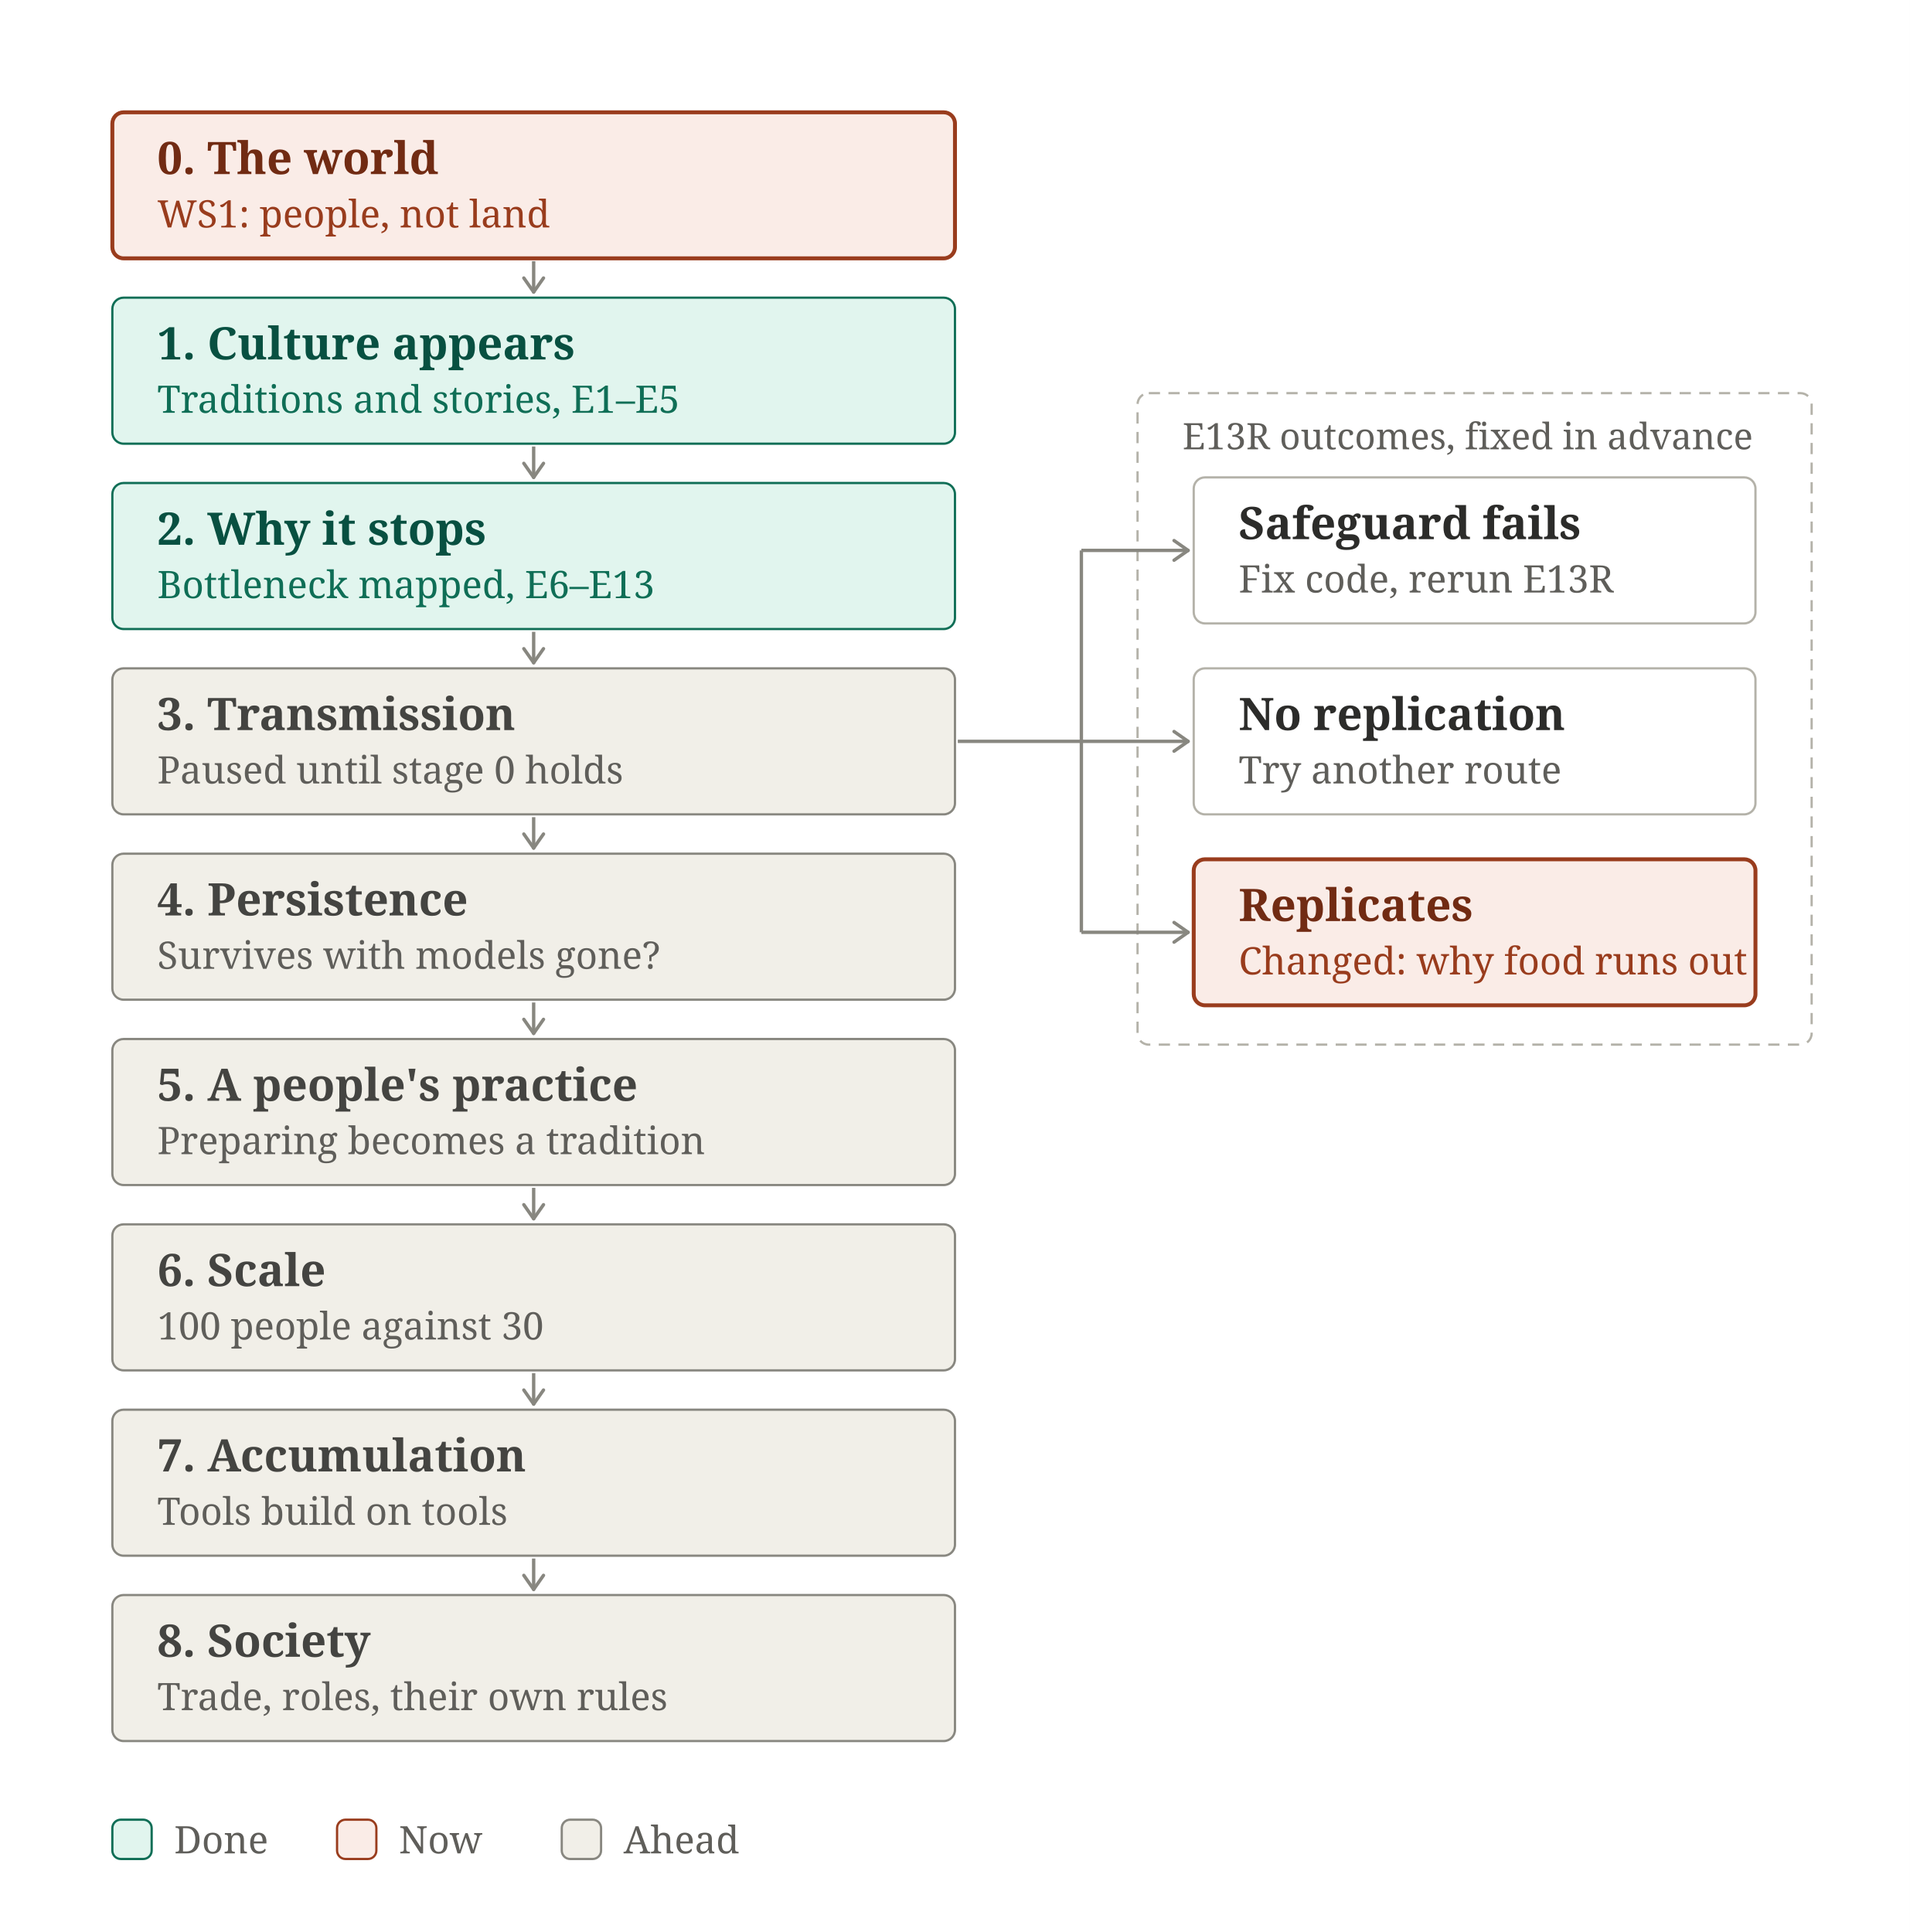
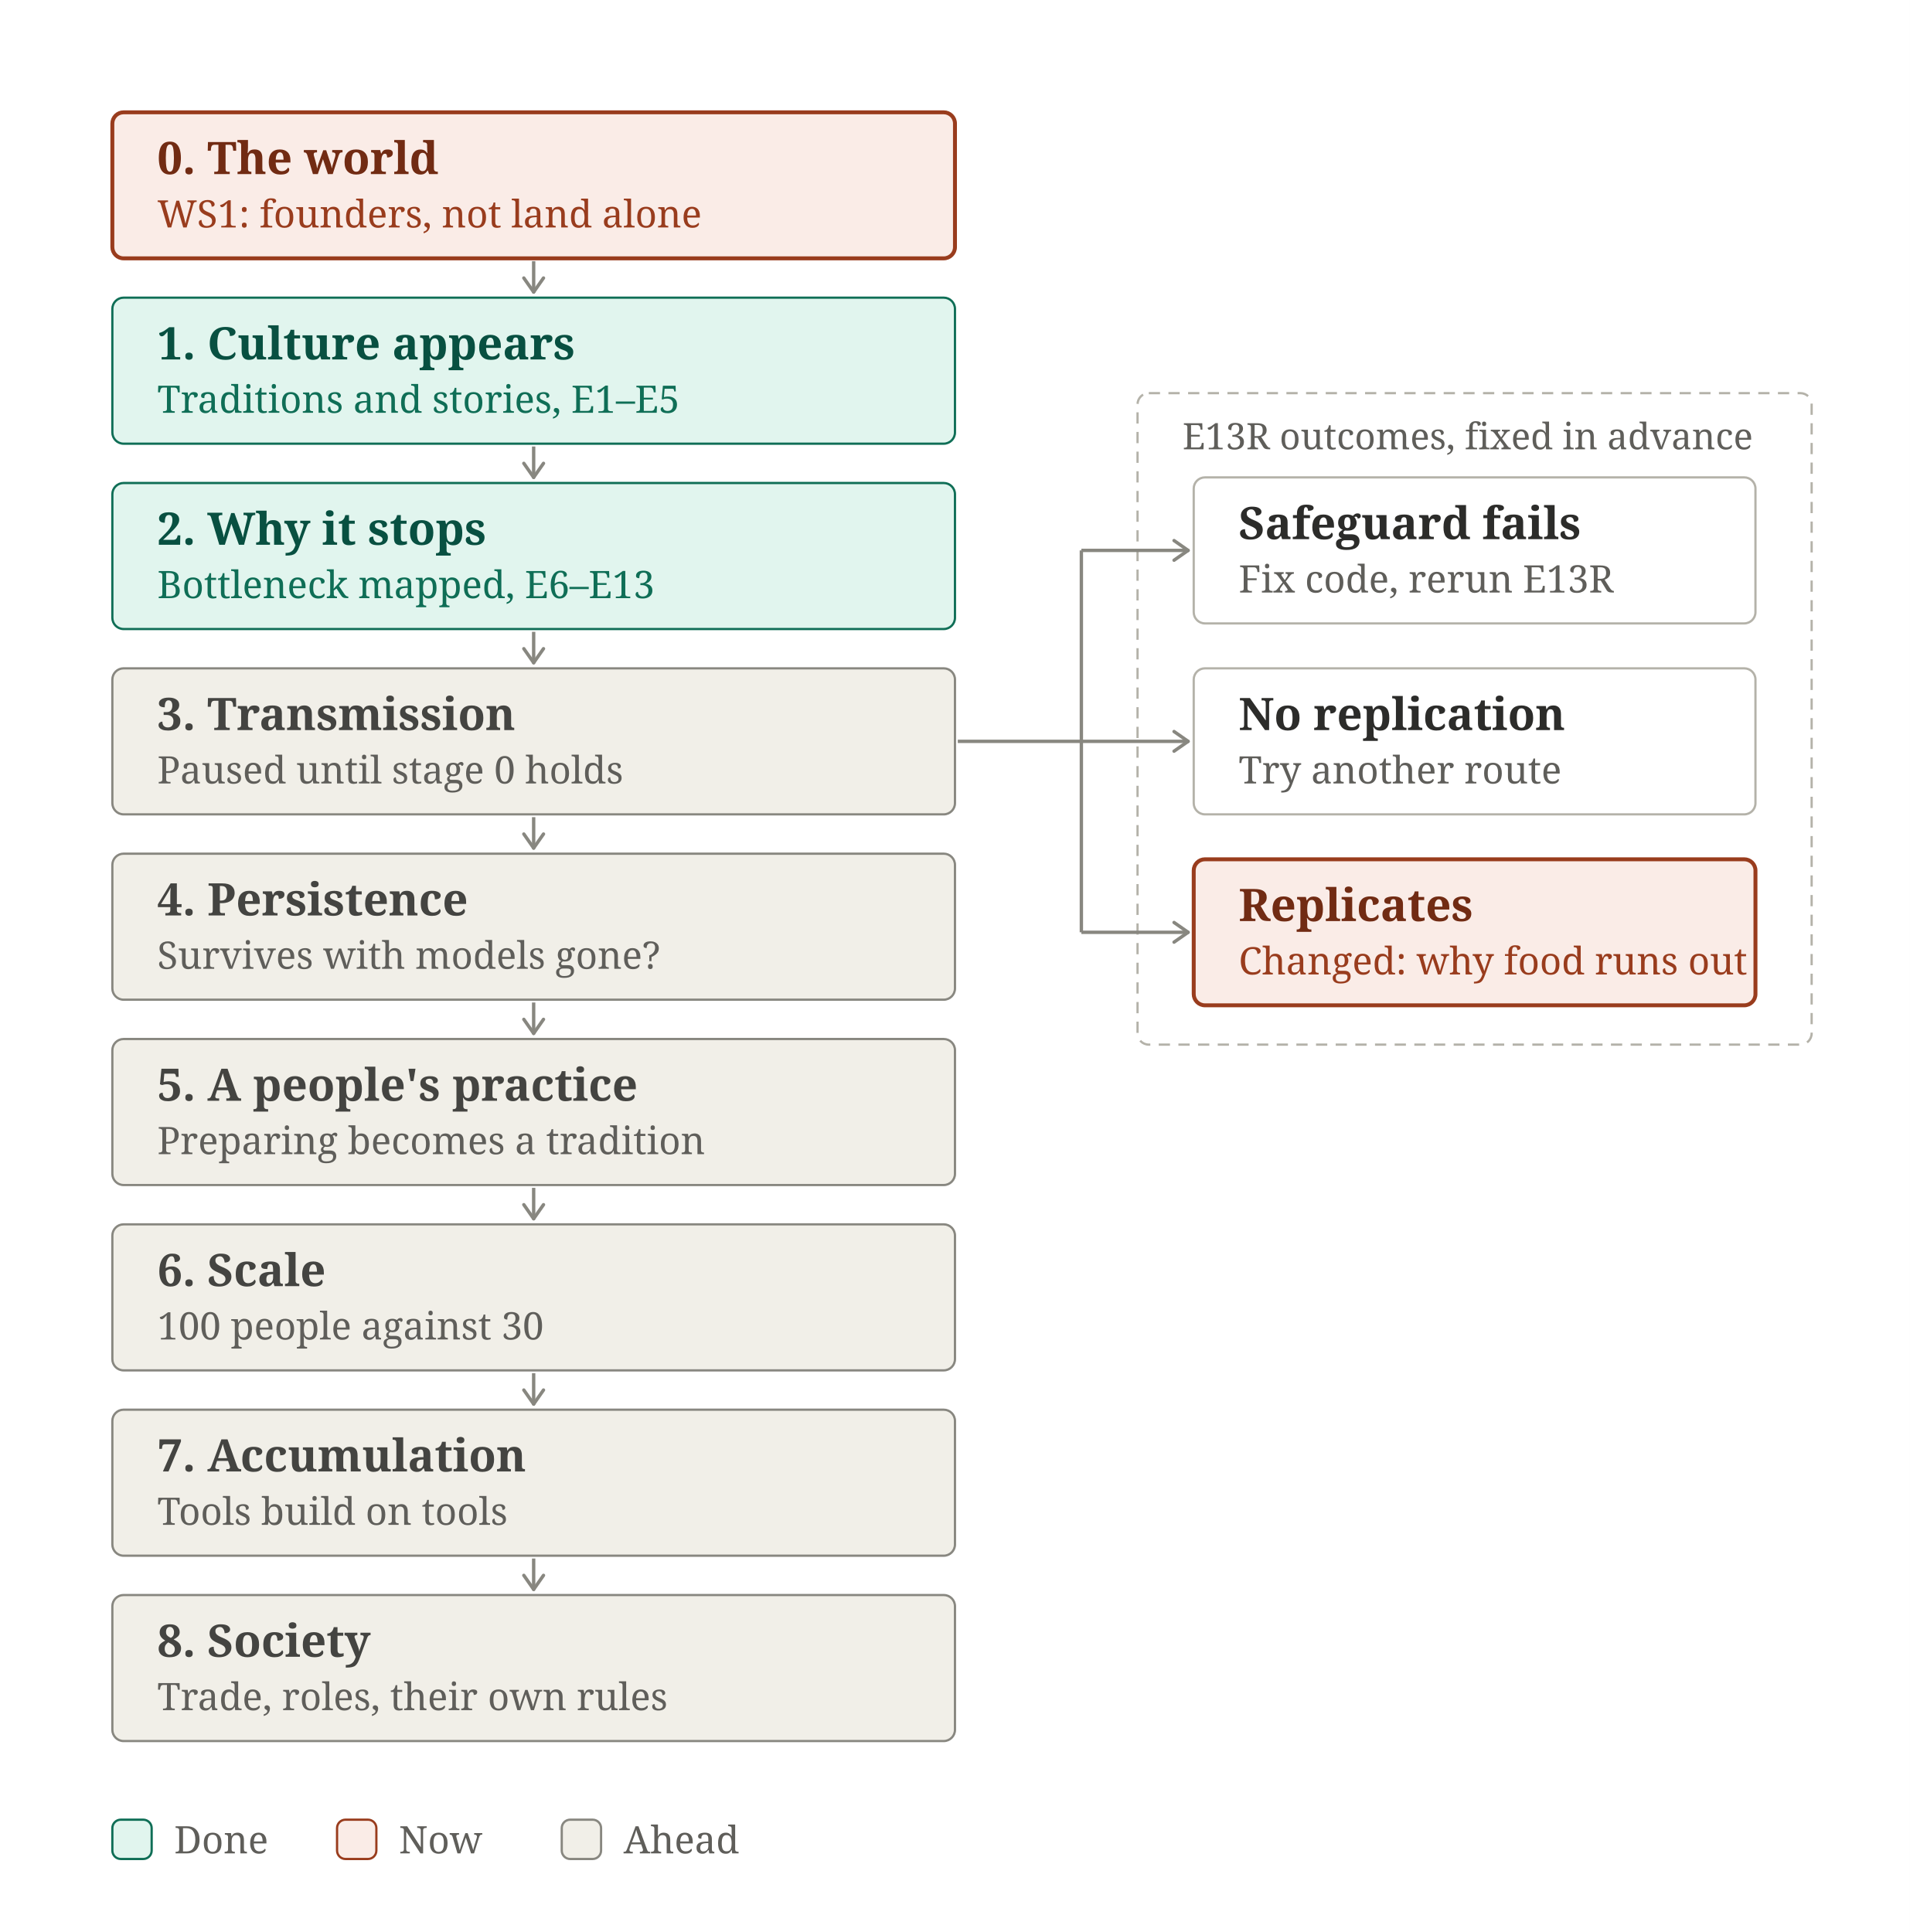
<svg xmlns="http://www.w3.org/2000/svg" width="680" height="688" viewBox="0 0 680 688" font-family="Garamond, Georgia, serif" role="img">
  <rect width="680" height="688" fill="#FFFFFF" />
  <rect x="405" y="140" width="240" height="232" rx="4" fill="none" stroke="#B4B2A9" stroke-width="0.8" stroke-dasharray="4 3" />
  <text x="421" y="160" font-size="13" fill="#5F5E5A">E13R outcomes, fixed in advance</text>
  <line x1="190" y1="93" x2="190" y2="104" stroke="#888780" stroke-width="1.2" />
  <line x1="186.5" y1="99.0" x2="190" y2="104" stroke="#888780" stroke-width="1.2" stroke-linecap="round" />
  <line x1="193.5" y1="99.0" x2="190" y2="104" stroke="#888780" stroke-width="1.2" stroke-linecap="round" />
  <line x1="190" y1="159" x2="190" y2="170" stroke="#888780" stroke-width="1.2" />
  <line x1="186.5" y1="165.0" x2="190" y2="170" stroke="#888780" stroke-width="1.2" stroke-linecap="round" />
  <line x1="193.5" y1="165.0" x2="190" y2="170" stroke="#888780" stroke-width="1.2" stroke-linecap="round" />
  <line x1="190" y1="225" x2="190" y2="236" stroke="#888780" stroke-width="1.2" />
  <line x1="186.5" y1="231.0" x2="190" y2="236" stroke="#888780" stroke-width="1.2" stroke-linecap="round" />
  <line x1="193.5" y1="231.0" x2="190" y2="236" stroke="#888780" stroke-width="1.2" stroke-linecap="round" />
  <line x1="190" y1="291" x2="190" y2="302" stroke="#888780" stroke-width="1.2" />
  <line x1="186.5" y1="297.0" x2="190" y2="302" stroke="#888780" stroke-width="1.2" stroke-linecap="round" />
  <line x1="193.5" y1="297.0" x2="190" y2="302" stroke="#888780" stroke-width="1.2" stroke-linecap="round" />
  <line x1="190" y1="357" x2="190" y2="368" stroke="#888780" stroke-width="1.2" />
  <line x1="186.5" y1="363.0" x2="190" y2="368" stroke="#888780" stroke-width="1.2" stroke-linecap="round" />
  <line x1="193.5" y1="363.0" x2="190" y2="368" stroke="#888780" stroke-width="1.2" stroke-linecap="round" />
  <line x1="190" y1="423" x2="190" y2="434" stroke="#888780" stroke-width="1.2" />
  <line x1="186.5" y1="429.0" x2="190" y2="434" stroke="#888780" stroke-width="1.2" stroke-linecap="round" />
  <line x1="193.5" y1="429.0" x2="190" y2="434" stroke="#888780" stroke-width="1.2" stroke-linecap="round" />
  <line x1="190" y1="489" x2="190" y2="500" stroke="#888780" stroke-width="1.2" />
  <line x1="186.5" y1="495.0" x2="190" y2="500" stroke="#888780" stroke-width="1.2" stroke-linecap="round" />
  <line x1="193.5" y1="495.0" x2="190" y2="500" stroke="#888780" stroke-width="1.2" stroke-linecap="round" />
  <line x1="190" y1="555" x2="190" y2="566" stroke="#888780" stroke-width="1.2" />
  <line x1="186.5" y1="561.0" x2="190" y2="566" stroke="#888780" stroke-width="1.2" stroke-linecap="round" />
  <line x1="193.5" y1="561.0" x2="190" y2="566" stroke="#888780" stroke-width="1.2" stroke-linecap="round" />
  <line x1="341" y1="264" x2="385" y2="264" stroke="#888780" stroke-width="1.2" />
  <line x1="385" y1="196" x2="385" y2="332" stroke="#888780" stroke-width="1.2" />
  <line x1="385" y1="196" x2="423" y2="196" stroke="#888780" stroke-width="1.2" />
  <line x1="418.0" y1="199.5" x2="423" y2="196" stroke="#888780" stroke-width="1.2" stroke-linecap="round" />
  <line x1="418.0" y1="192.5" x2="423" y2="196" stroke="#888780" stroke-width="1.2" stroke-linecap="round" />
  <line x1="385" y1="264" x2="423" y2="264" stroke="#888780" stroke-width="1.2" />
  <line x1="418.0" y1="267.5" x2="423" y2="264" stroke="#888780" stroke-width="1.2" stroke-linecap="round" />
  <line x1="418.0" y1="260.5" x2="423" y2="264" stroke="#888780" stroke-width="1.2" stroke-linecap="round" />
  <line x1="385" y1="332" x2="423" y2="332" stroke="#888780" stroke-width="1.2" />
  <line x1="418.0" y1="335.5" x2="423" y2="332" stroke="#888780" stroke-width="1.2" stroke-linecap="round" />
  <line x1="418.0" y1="328.5" x2="423" y2="332" stroke="#888780" stroke-width="1.2" stroke-linecap="round" />
  <rect x="40" y="40" width="300" height="52" rx="4" fill="#FAECE7" stroke="#993C1D" stroke-width="1.4" />
  <text x="56" y="62" font-size="16" font-weight="bold" fill="#712B13">0. The world</text>
-   <text x="56" y="81" font-size="13.5" fill="#993C1D">WS1: people, not land</text>
+   <text x="56" y="81" font-size="13.5" fill="#993C1D">WS1: founders, not land alone</text>
  <rect x="40" y="106" width="300" height="52" rx="4" fill="#E1F5EE" stroke="#0F6E56" stroke-width="0.8" />
  <text x="56" y="128" font-size="16" font-weight="bold" fill="#085041">1. Culture appears</text>
  <text x="56" y="147" font-size="13.5" fill="#0F6E56">Traditions and stories, E1–E5</text>
  <rect x="40" y="172" width="300" height="52" rx="4" fill="#E1F5EE" stroke="#0F6E56" stroke-width="0.8" />
  <text x="56" y="194" font-size="16" font-weight="bold" fill="#085041">2. Why it stops</text>
  <text x="56" y="213" font-size="13.5" fill="#0F6E56">Bottleneck mapped, E6–E13</text>
  <rect x="40" y="238" width="300" height="52" rx="4" fill="#F1EFE8" stroke="#888780" stroke-width="0.8" />
  <text x="56" y="260" font-size="16" font-weight="bold" fill="#444441">3. Transmission</text>
  <text x="56" y="279" font-size="13.5" fill="#5F5E5A">Paused until stage 0 holds</text>
  <rect x="40" y="304" width="300" height="52" rx="4" fill="#F1EFE8" stroke="#888780" stroke-width="0.8" />
  <text x="56" y="326" font-size="16" font-weight="bold" fill="#444441">4. Persistence</text>
  <text x="56" y="345" font-size="13.5" fill="#5F5E5A">Survives with models gone?</text>
  <rect x="40" y="370" width="300" height="52" rx="4" fill="#F1EFE8" stroke="#888780" stroke-width="0.8" />
  <text x="56" y="392" font-size="16" font-weight="bold" fill="#444441">5. A people's practice</text>
  <text x="56" y="411" font-size="13.5" fill="#5F5E5A">Preparing becomes a tradition</text>
  <rect x="40" y="436" width="300" height="52" rx="4" fill="#F1EFE8" stroke="#888780" stroke-width="0.8" />
  <text x="56" y="458" font-size="16" font-weight="bold" fill="#444441">6. Scale</text>
  <text x="56" y="477" font-size="13.5" fill="#5F5E5A">100 people against 30</text>
  <rect x="40" y="502" width="300" height="52" rx="4" fill="#F1EFE8" stroke="#888780" stroke-width="0.8" />
  <text x="56" y="524" font-size="16" font-weight="bold" fill="#444441">7. Accumulation</text>
  <text x="56" y="543" font-size="13.5" fill="#5F5E5A">Tools build on tools</text>
  <rect x="40" y="568" width="300" height="52" rx="4" fill="#F1EFE8" stroke="#888780" stroke-width="0.8" />
  <text x="56" y="590" font-size="16" font-weight="bold" fill="#444441">8. Society</text>
  <text x="56" y="609" font-size="13.5" fill="#5F5E5A">Trade, roles, their own rules</text>
  <rect x="425" y="170" width="200" height="52" rx="4" fill="#FFFFFF" stroke="#B4B2A9" stroke-width="0.8" />
  <text x="441" y="192" font-size="16" font-weight="bold" fill="#2C2C2A">Safeguard fails</text>
  <text x="441" y="211" font-size="13.5" fill="#5F5E5A">Fix code, rerun E13R</text>
  <rect x="425" y="238" width="200" height="52" rx="4" fill="#FFFFFF" stroke="#B4B2A9" stroke-width="0.8" />
  <text x="441" y="260" font-size="16" font-weight="bold" fill="#2C2C2A">No replication</text>
  <text x="441" y="279" font-size="13.5" fill="#5F5E5A">Try another route</text>
  <rect x="425" y="306" width="200" height="52" rx="4" fill="#FAECE7" stroke="#993C1D" stroke-width="1.4" />
  <text x="441" y="328" font-size="16" font-weight="bold" fill="#712B13">Replicates</text>
  <text x="441" y="347" font-size="13.5" fill="#993C1D">Changed: why food runs out</text>
  <rect x="40" y="648" width="14" height="14" rx="3" fill="#E1F5EE" stroke="#0F6E56" stroke-width="0.8" />
  <text x="62" y="660" font-size="13.5" fill="#5F5E5A">Done</text>
  <rect x="120" y="648" width="14" height="14" rx="3" fill="#FAECE7" stroke="#993C1D" stroke-width="0.8" />
  <text x="142" y="660" font-size="13.5" fill="#5F5E5A">Now</text>
  <rect x="200" y="648" width="14" height="14" rx="3" fill="#F1EFE8" stroke="#888780" stroke-width="0.8" />
  <text x="222" y="660" font-size="13.5" fill="#5F5E5A">Ahead</text>
</svg>
